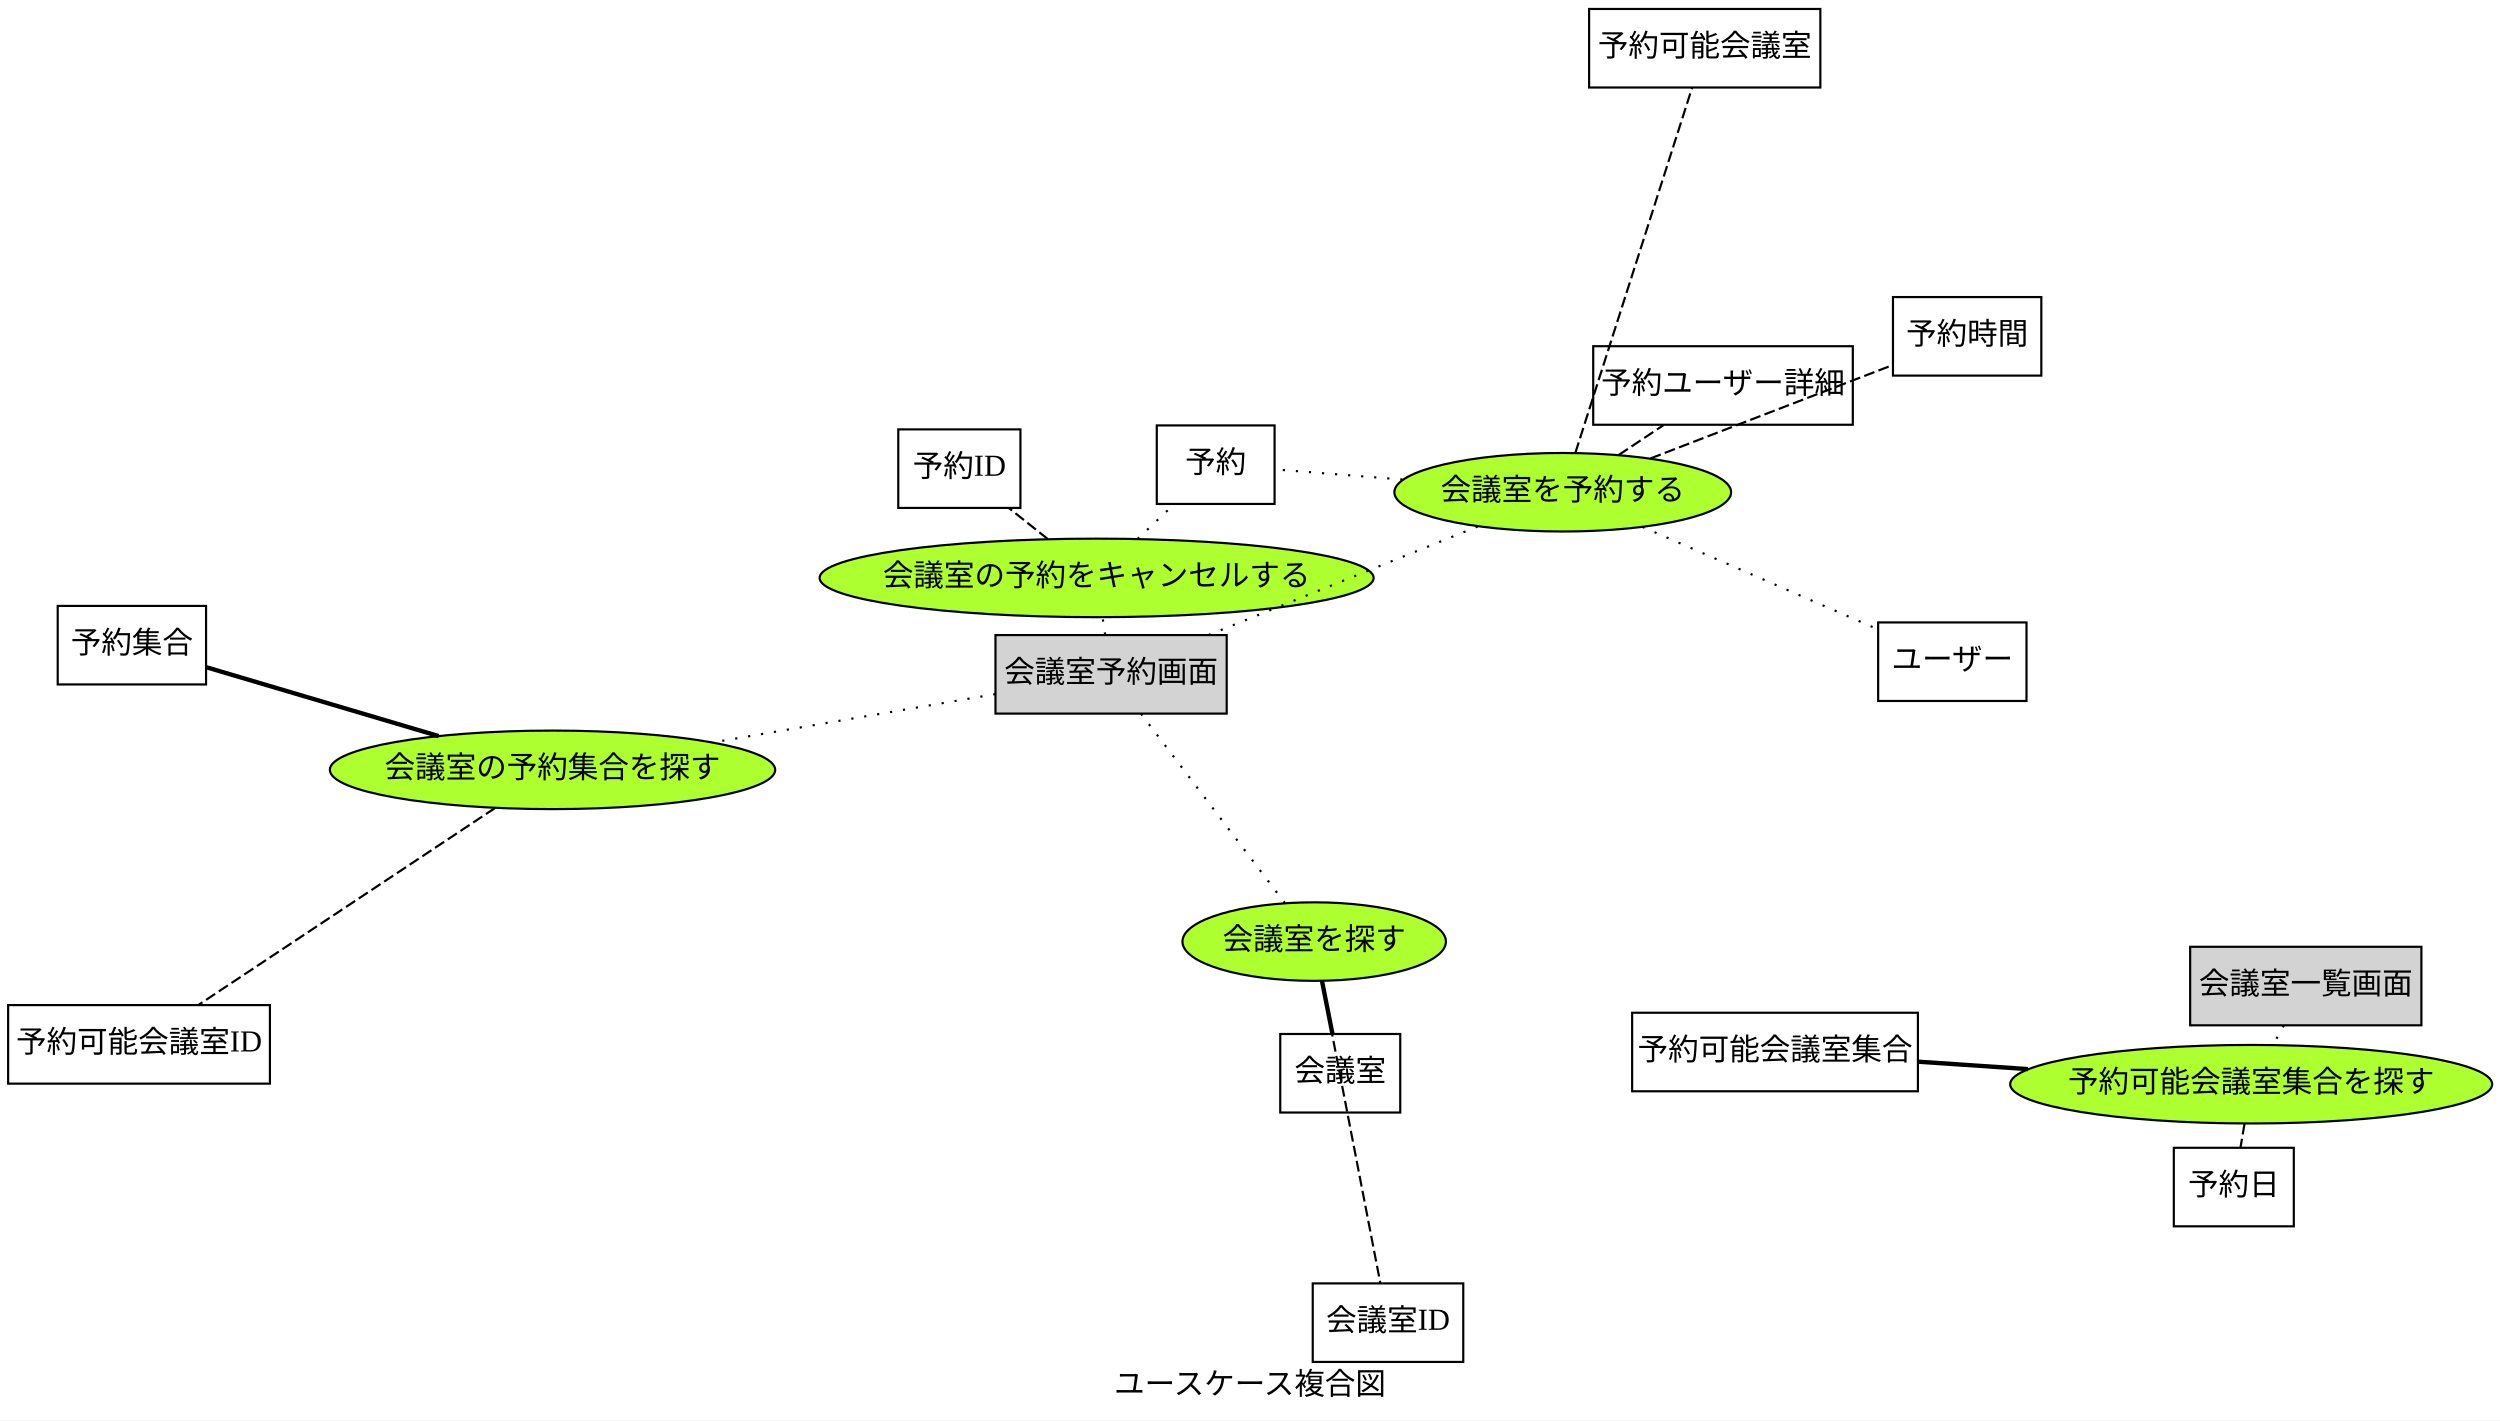
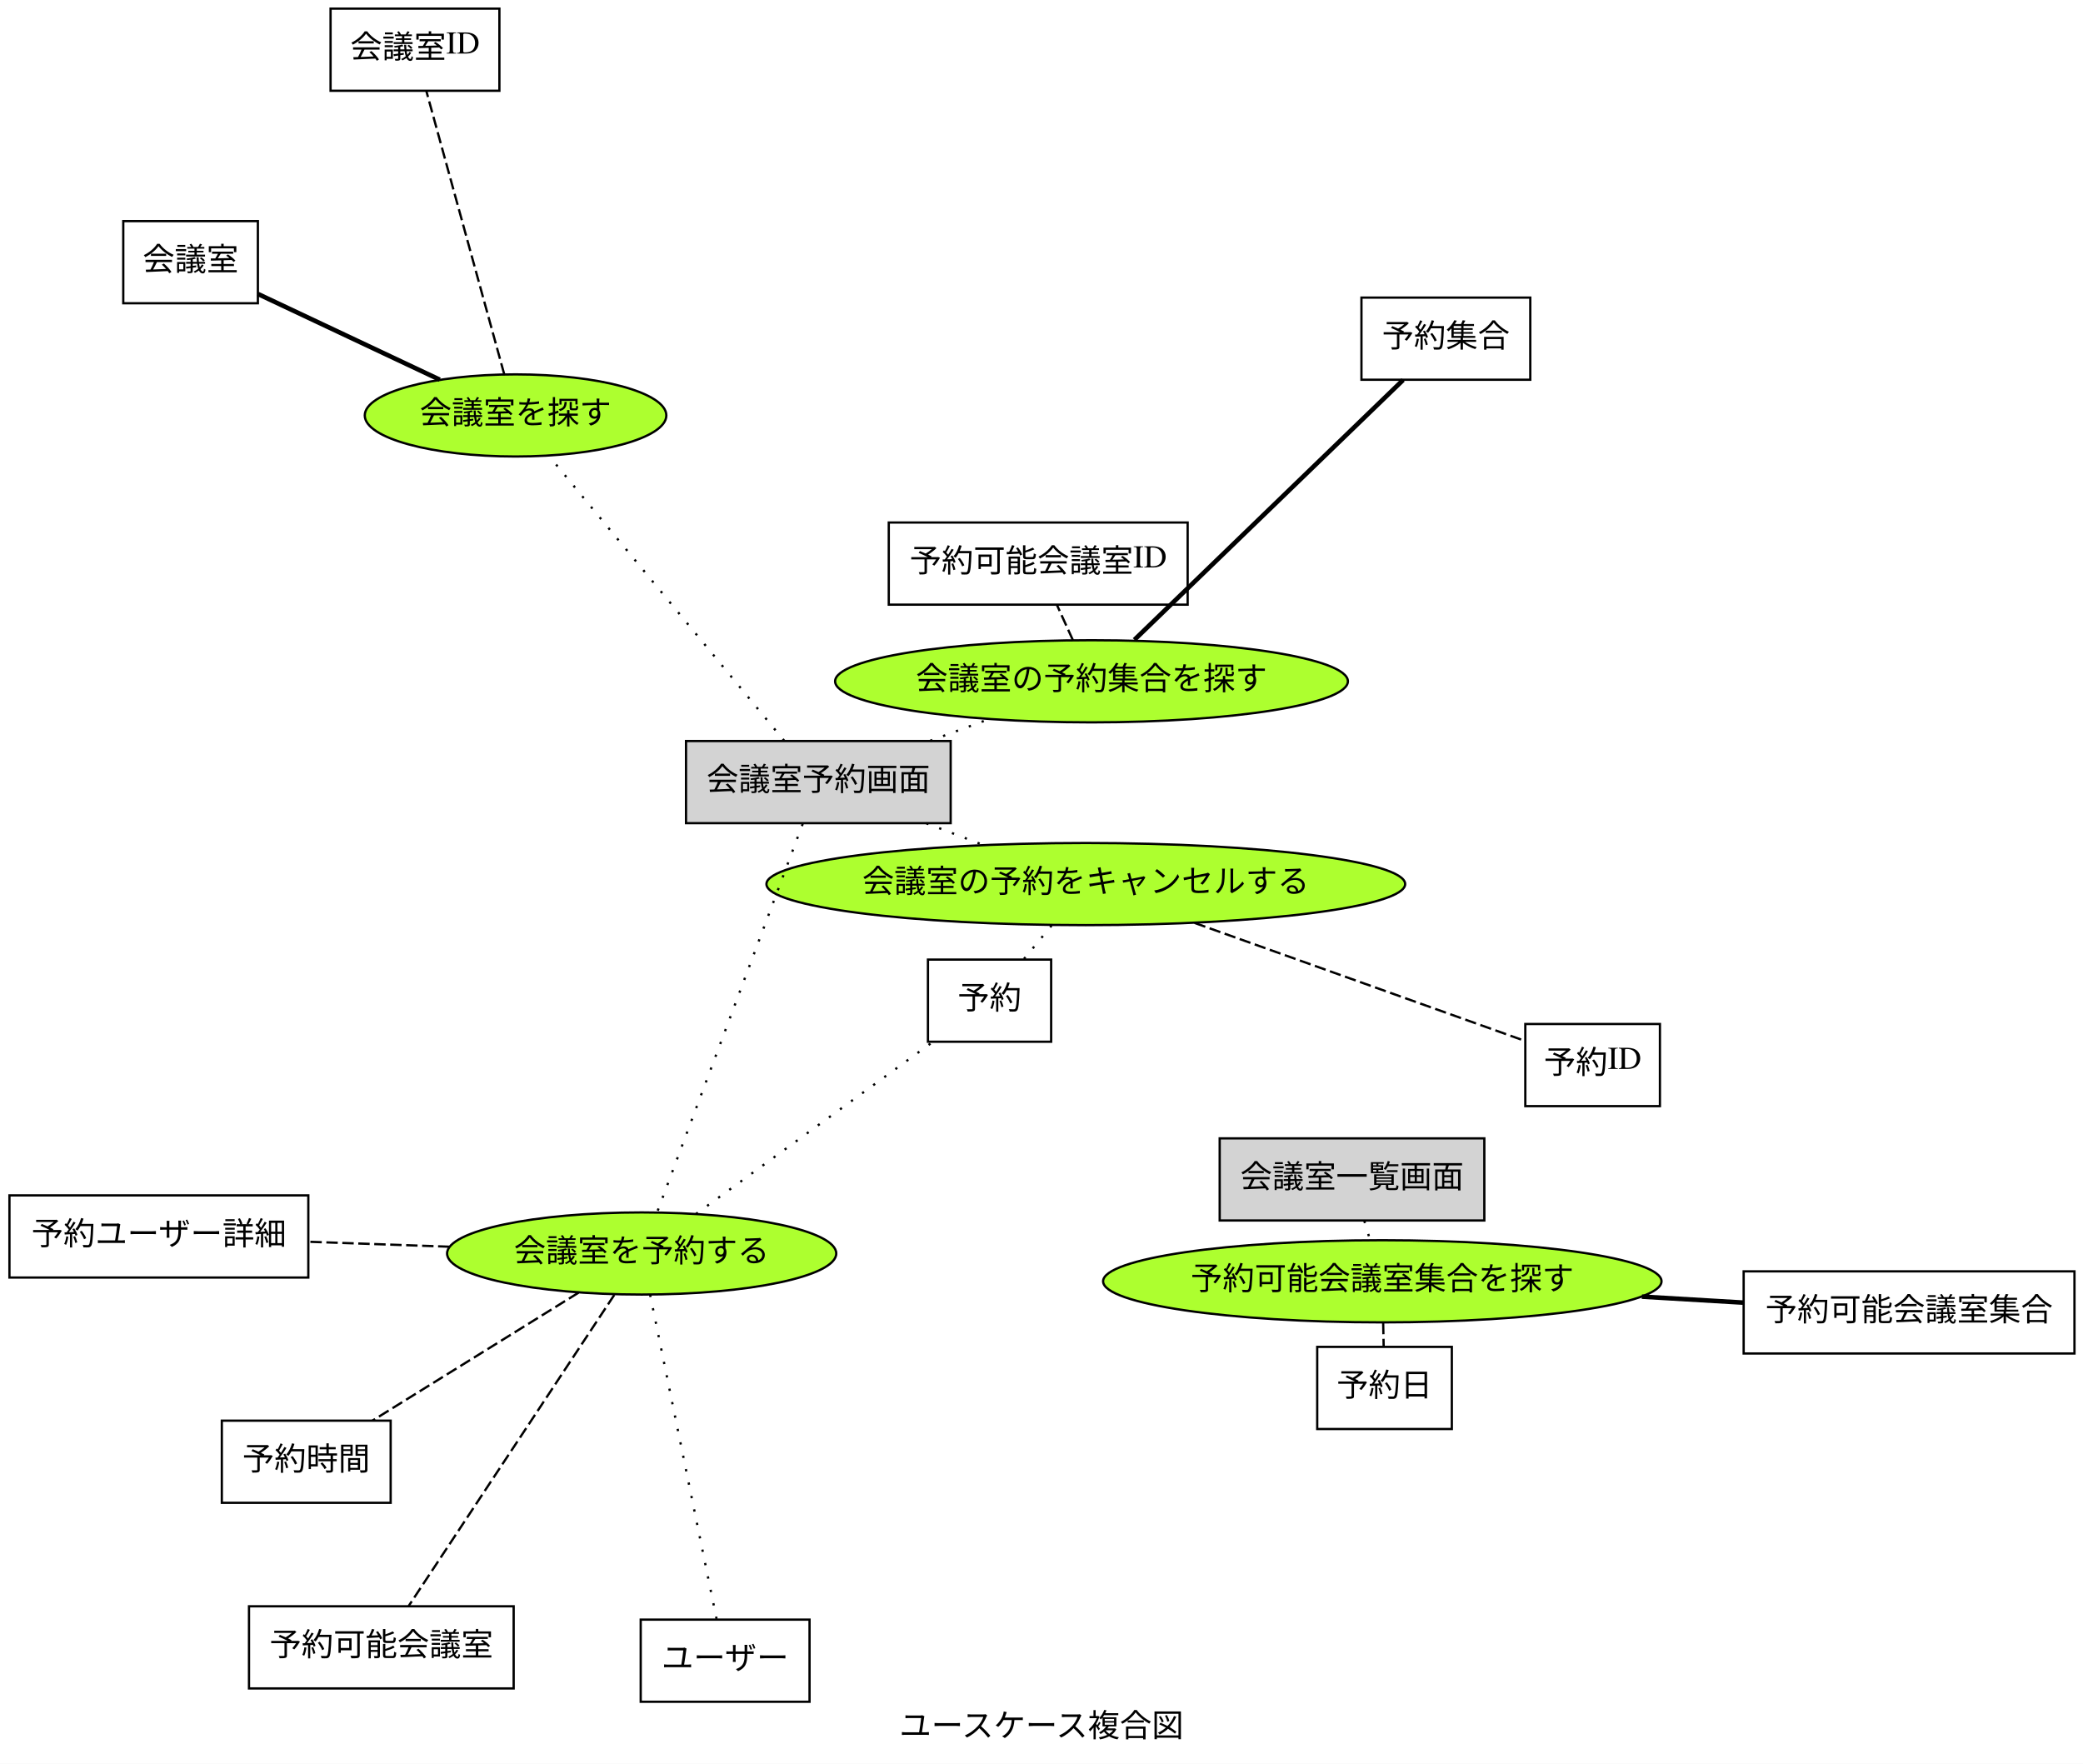
- <svg xmlns="http://www.w3.org/2000/svg" xmlns:xlink="http://www.w3.org/1999/xlink" width="1146px" height="651px" viewBox="0.00 0.00 1146.00 651.00">
-   <g id="graph0" class="graph" transform="scale(1.0 1.0) rotate(0) translate(4 624)">
-     <polygon fill="white" stroke="none" points="-4,27 -4,-624 1142,-624 1142,27 -4,27" />
-     <text text-anchor="middle" x="569" y="15.2" font-family="Times New Roman,serif" font-size="14.00">ユースケース複合図
-         </text>
+ <svg xmlns="http://www.w3.org/2000/svg" xmlns:xlink="http://www.w3.org/1999/xlink" width="913px" height="773px" viewBox="0.00 0.00 913.00 773.00">
+   <g id="graph0" class="graph" transform="scale(1.0 1.0) rotate(0) translate(4 746)">
+     <polygon fill="white" stroke="transparent" points="-4,27 -4,-746 909,-746 909,27 -4,27" />
+     <text text-anchor="middle" x="452.5" y="15.2" font-family="Times,serif" font-size="14.00">ユースケース複合図</text>
    <g id="node1" class="node">
      <g id="a_node1">
        <a xlink:href="https://github.com/system-sekkei/library/tree/master/src/main/java/mrs/application/coordinator/reservation/ReservationCoordinator.java" xlink:title="ReservationCoordinator.cancelReservedMeetingRoom(ReservationId)">
-           <ellipse fill="greenyellow" stroke="black" cx="498.69" cy="-359.085" rx="126.978" ry="18" />
-           <text text-anchor="middle" x="498.69" y="-355.385" font-family="Times New Roman,serif" font-size="14.00">会議室の予約をキャンセルする
-                     </text>
+           <ellipse fill="greenyellow" stroke="black" cx="471.92" cy="-358.53" rx="139.98" ry="18" />
+           <text text-anchor="middle" x="471.92" y="-354.83" font-family="Times,serif" font-size="14.00">会議室の予約をキャンセルする</text>
        </a>
      </g>
    </g>
    <g id="node2" class="node">
      <g id="a_node2">
        <a xlink:title="ReservationId">
-           <polygon fill="none" stroke="black" points="463.767,-427.171 407.767,-427.171 407.767,-391.171 463.767,-391.171 463.767,-427.171" />
-           <text text-anchor="middle" x="435.767" y="-405.471" font-family="Times New Roman,serif" font-size="14.00">予約ID
-         </text>
+           <polygon fill="none" stroke="black" points="723.56,-297.2 664.56,-297.2 664.56,-261.2 723.56,-261.2 723.56,-297.2" />
+           <text text-anchor="middle" x="694.06" y="-275.5" font-family="Times,serif" font-size="14.00">予約ID</text>
        </a>
      </g>
    </g>
    <g id="edge1" class="edge">
-       <path fill="none" stroke="black" stroke-dasharray="5,2" d="M476.328,-376.884C470.535,-381.496 464.292,-386.465 458.481,-391.091" />
+       <path fill="none" stroke="black" stroke-dasharray="5,2" d="M519.58,-341.51C563.56,-325.8 627.49,-302.97 664.52,-289.75" />
    </g>
    <g id="node3" class="node">
      <g id="a_node3">
        <a xlink:title="Reservation">
-           <polygon fill="none" stroke="black" points="580.267,-428.987 526.267,-428.987 526.267,-392.987 580.267,-392.987 580.267,-428.987" />
-           <text text-anchor="middle" x="553.267" y="-407.287" font-family="Times New Roman,serif" font-size="14.00">予約
-         </text>
+           <polygon fill="none" stroke="black" points="456.73,-325.43 402.73,-325.43 402.73,-289.43 456.73,-289.43 456.73,-325.43" />
+           <text text-anchor="middle" x="429.73" y="-303.73" font-family="Times,serif" font-size="14.00">予約</text>
        </a>
      </g>
    </g>
    <g id="edge2" class="edge">
-       <path fill="none" stroke="black" stroke-dasharray="1,5" d="M517.472,-376.947C522.899,-382.108 528.825,-387.743 534.265,-392.916" />
+       <path fill="none" stroke="black" stroke-dasharray="1,5" d="M456.93,-340.37C452.95,-335.55 448.65,-330.35 444.68,-325.53" />
    </g>
    <g id="node4" class="node">
      <g id="a_node4">
        <a xlink:title="ReservationsController">
-           <polygon fill="lightgray" stroke="black" points="558.325,-332.887 452.325,-332.887 452.325,-296.887 558.325,-296.887 558.325,-332.887" />
-           <text text-anchor="middle" x="505.325" y="-311.187" font-family="Times New Roman,serif" font-size="14.00">
-             会議室予約画面
-         </text>
+           <polygon fill="lightgray" stroke="black" points="412.69,-421.22 296.69,-421.22 296.69,-385.22 412.69,-385.22 412.69,-421.22" />
+           <text text-anchor="middle" x="354.69" y="-399.52" font-family="Times,serif" font-size="14.00">会議室予約画面</text>
        </a>
      </g>
    </g>
    <g id="edge3" class="edge">
-       <path fill="none" stroke="black" stroke-dasharray="1,5" d="M502.588,-333.119C502.202,-335.688 501.806,-338.328 501.42,-340.895" />
+       <path fill="none" stroke="black" stroke-dasharray="1,5" d="M402.04,-385.17C410.3,-382.02 418.87,-378.75 427.06,-375.63" />
    </g>
    <g id="node5" class="node">
      <g id="a_node5">
        <a xlink:href="https://github.com/system-sekkei/library/tree/master/src/main/java/mrs/application/coordinator/reservation/ReservationCoordinator.java" xlink:title="ReservationCoordinator.reserveMeetingRoom(ReservedTime, ReservableRoom, ReservationUserDetails)">
-           <ellipse fill="greenyellow" stroke="black" cx="712.365" cy="-398.355" rx="77.187" ry="18" />
-           <text text-anchor="middle" x="712.365" y="-394.655" font-family="Times New Roman,serif" font-size="14.00">
-             会議室を予約する
-         </text>
+           <ellipse fill="greenyellow" stroke="black" cx="277.25" cy="-196.62" rx="85.29" ry="18" />
+           <text text-anchor="middle" x="277.25" y="-192.92" font-family="Times,serif" font-size="14.00">会議室を予約する</text>
        </a>
      </g>
    </g>
    <g id="edge9" class="edge">
-       <path fill="none" stroke="black" stroke-dasharray="1,5" d="M549.995,-332.896C586.846,-347.752 638.597,-368.616 673.695,-382.765" />
+       <path fill="none" stroke="black" stroke-dasharray="1,5" d="M347.82,-384.88C333.09,-345.58 298.62,-253.62 284,-214.62" />
    </g>
    <g id="node10" class="node">
      <g id="a_node10">
        <a xlink:href="https://github.com/system-sekkei/library/tree/master/src/main/java/mrs/application/coordinator/reservation/ReservationCoordinator.java" xlink:title="ReservationCoordinator.searchMeetingRoom(RoomId)">
-           <ellipse fill="greenyellow" stroke="black" cx="598.423" cy="-192.375" rx="60.389" ry="18" />
-           <text text-anchor="middle" x="598.423" y="-188.675" font-family="Times New Roman,serif" font-size="14.00">
-             会議室を探す
-         </text>
+           <ellipse fill="greenyellow" stroke="black" cx="221.97" cy="-563.92" rx="66.09" ry="18" />
+           <text text-anchor="middle" x="221.97" y="-560.22" font-family="Times,serif" font-size="14.00">会議室を探す</text>
        </a>
      </g>
    </g>
    <g id="edge12" class="edge">
-       <path fill="none" stroke="black" stroke-dasharray="1,5" d="M519.062,-296.81C536.765,-273.514 567.35,-233.266 584.933,-210.128" />
+       <path fill="none" stroke="black" stroke-dasharray="1,5" d="M339.73,-421.34C314.1,-452.37 262.13,-515.29 236.68,-546.1" />
    </g>
    <g id="node17" class="node">
      <g id="a_node17">
        <a xlink:href="https://github.com/system-sekkei/library/tree/master/src/main/java/mrs/application/coordinator/reservation/ReservationCoordinator.java" xlink:title="ReservationCoordinator.searchReservations(ReservableRoomId)">
-           <ellipse fill="greenyellow" stroke="black" cx="249.277" cy="-271.101" rx="102.082" ry="18" />
-           <text text-anchor="middle" x="249.277" y="-267.401" font-family="Times New Roman,serif" font-size="14.00">
-             会議室の予約集合を探す
-         </text>
+           <ellipse fill="greenyellow" stroke="black" cx="474.42" cy="-447.4" rx="112.38" ry="18" />
+           <text text-anchor="middle" x="474.42" y="-443.7" font-family="Times,serif" font-size="14.00">会議室の予約集合を探す</text>
        </a>
      </g>
    </g>
    <g id="edge18" class="edge">
-       <path fill="none" stroke="black" stroke-dasharray="1,5" d="M452.272,-305.815C414.773,-299.402 364.024,-290.724 322.65,-283.648" />
+       <path fill="none" stroke="black" stroke-dasharray="1,5" d="M403.73,-421.32C412.26,-424.46 421.09,-427.72 429.49,-430.82" />
    </g>
    <g id="edge7" class="edge">
-       <path fill="none" stroke="black" stroke-dasharray="1,5" d="M638.87,-404.19C618.027,-405.845 596.626,-407.544 580.436,-408.83" />
+       <path fill="none" stroke="black" stroke-dasharray="1,5" d="M301.08,-213.94C329.3,-234.45 376.11,-268.46 404.81,-289.32" />
    </g>
    <g id="node6" class="node">
      <g id="a_node6">
        <a xlink:title="ReservationUserDetails">
-           <polygon fill="none" stroke="black" points="845.33,-465.295 726.33,-465.295 726.33,-429.295 845.33,-429.295 845.33,-465.295" />
-           <text text-anchor="middle" x="785.83" y="-443.595" font-family="Times New Roman,serif" font-size="14.00">
-             予約ユーザー詳細
-         </text>
+           <polygon fill="none" stroke="black" points="131.14,-222.08 0.14,-222.08 0.14,-186.08 131.14,-186.08 131.14,-222.08" />
+           <text text-anchor="middle" x="65.64" y="-200.38" font-family="Times,serif" font-size="14.00">予約ユーザー詳細</text>
        </a>
      </g>
    </g>
    <g id="edge4" class="edge">
-       <path fill="none" stroke="black" stroke-dasharray="5,2" d="M738.06,-415.472C744.68,-419.882 751.828,-424.644 758.527,-429.106" />
+       <path fill="none" stroke="black" stroke-dasharray="5,2" d="M193.01,-199.59C172.5,-200.31 150.85,-201.07 131.34,-201.76" />
    </g>
    <g id="node7" class="node">
      <g id="a_node7">
        <a xlink:title="ReservableRoom">
-           <polygon fill="none" stroke="black" points="830.448,-619.892 724.448,-619.892 724.448,-583.892 830.448,-583.892 830.448,-619.892" />
-           <text text-anchor="middle" x="777.448" y="-598.192" font-family="Times New Roman,serif" font-size="14.00">
-             予約可能会議室
-         </text>
+           <polygon fill="none" stroke="black" points="221.14,-41.99 105.14,-41.99 105.14,-5.99 221.14,-5.99 221.14,-41.99" />
+           <text text-anchor="middle" x="163.14" y="-20.29" font-family="Times,serif" font-size="14.00">予約可能会議室</text>
        </a>
      </g>
    </g>
    <g id="edge5" class="edge">
-       <path fill="none" stroke="black" stroke-dasharray="5,2" d="M718.141,-416.418C730.492,-455.042 759.347,-545.281 771.686,-583.87" />
+       <path fill="none" stroke="black" stroke-dasharray="5,2" d="M265.25,-178.47C243.34,-145.32 197.07,-75.32 175.14,-42.15" />
    </g>
    <g id="node8" class="node">
      <g id="a_node8">
        <a xlink:title="ReservedTime">
-           <polygon fill="none" stroke="black" points="931.741,-487.824 863.741,-487.824 863.741,-451.824 931.741,-451.824 931.741,-487.824" />
-           <text text-anchor="middle" x="897.741" y="-466.124" font-family="Times New Roman,serif" font-size="14.00">予約時間
-         </text>
+           <polygon fill="none" stroke="black" points="167.23,-123.35 93.23,-123.35 93.23,-87.35 167.23,-87.35 167.23,-123.35" />
+           <text text-anchor="middle" x="130.23" y="-101.65" font-family="Times,serif" font-size="14.00">予約時間</text>
        </a>
      </g>
    </g>
    <g id="edge6" class="edge">
-       <path fill="none" stroke="black" stroke-dasharray="5,2" d="M752.589,-413.863C785.706,-426.631 832.147,-444.535 863.506,-456.625" />
+       <path fill="none" stroke="black" stroke-dasharray="5,2" d="M249.6,-179.46C223.81,-163.45 185.49,-139.66 159.27,-123.38" />
    </g>
    <g id="node9" class="node">
      <g id="a_node9">
        <a xlink:title="User">
-           <polygon fill="none" stroke="black" points="924.947,-338.674 856.947,-338.674 856.947,-302.674 924.947,-302.674 924.947,-338.674" />
-           <text text-anchor="middle" x="890.947" y="-316.974" font-family="Times New Roman,serif" font-size="14.00">ユーザー
-         </text>
+           <polygon fill="none" stroke="black" points="350.83,-36.15 276.83,-36.15 276.83,-0.15 350.83,-0.15 350.83,-36.15" />
+           <text text-anchor="middle" x="313.83" y="-14.45" font-family="Times,serif" font-size="14.00">ユーザー</text>
        </a>
      </g>
    </g>
    <g id="edge8" class="edge">
-       <path fill="none" stroke="black" stroke-dasharray="1,5" d="M748.935,-382.448C780.568,-368.688 825.956,-348.944 856.846,-335.508" />
+       <path fill="none" stroke="black" stroke-dasharray="1,5" d="M280.96,-178.53C287.97,-144.32 303.09,-70.54 310.11,-36.29" />
    </g>
    <g id="node12" class="node">
      <g id="a_node12">
        <a xlink:title="RoomId">
-           <polygon fill="none" stroke="black" points="666.757,-35.69 597.757,-35.69 597.757,0.31 666.757,0.31 666.757,-35.69" />
-           <text text-anchor="middle" x="632.257" y="-13.99" font-family="Times New Roman,serif" font-size="14.00">
-             会議室ID
-         </text>
+           <polygon fill="none" stroke="black" points="214.89,-742.22 140.89,-742.22 140.89,-706.22 214.89,-706.22 214.89,-742.22" />
+           <text text-anchor="middle" x="177.89" y="-720.52" font-family="Times,serif" font-size="14.00">会議室ID</text>
        </a>
      </g>
    </g>
    <g id="edge11" class="edge">
-       <path fill="none" stroke="black" stroke-dasharray="5,2" d="M601.917,-174.339C608.4,-140.865 622.224,-69.487 628.732,-35.89" />
+       <path fill="none" stroke="black" stroke-dasharray="5,2" d="M217,-581.99C208.53,-612.78 191.41,-675.05 182.91,-705.96" />
    </g>
    <g id="node11" class="node">
      <g id="a_node11">
        <a xlink:title="MeetingRoom">
-           <polygon fill="none" stroke="black" points="637.871,-150.018 582.871,-150.018 582.871,-114.018 637.871,-114.018 637.871,-150.018" />
-           <text text-anchor="middle" x="610.371" y="-128.318" font-family="Times New Roman,serif" font-size="14.00">会議室
-         </text>
+           <polygon fill="none" stroke="black" points="109.03,-649.09 50.03,-649.09 50.03,-613.09 109.03,-613.09 109.03,-649.09" />
+           <text text-anchor="middle" x="79.53" y="-627.39" font-family="Times,serif" font-size="14.00">会議室</text>
        </a>
      </g>
    </g>
    <g id="edge10" class="edge">
-       <path fill="none" stroke="black" stroke-width="2" d="M606.786,-150.127C605.274,-157.766 603.518,-166.641 602.006,-174.279" />
+       <path fill="none" stroke="black" stroke-width="2" d="M109.04,-617.17C132.27,-606.22 164.63,-590.96 188.76,-579.58" />
    </g>
    <g id="node13" class="node">
      <g id="a_node13">
        <a xlink:href="https://github.com/system-sekkei/library/tree/master/src/main/java/mrs/application/coordinator/reservation/ReservationCoordinator.java" xlink:title="ReservationCoordinator.searchReservableRooms(ReservedDate)">
-           <ellipse fill="greenyellow" stroke="black" cx="1027.94" cy="-126.999" rx="110.48" ry="18" />
-           <text text-anchor="middle" x="1027.94" y="-123.299" font-family="Times New Roman,serif" font-size="14.00">
-             予約可能会議室集合を探す
-         </text>
+           <ellipse fill="greenyellow" stroke="black" cx="601.88" cy="-184.43" rx="122.38" ry="18" />
+           <text text-anchor="middle" x="601.88" y="-180.73" font-family="Times,serif" font-size="14.00">予約可能会議室集合を探す</text>
        </a>
      </g>
    </g>
    <g id="node15" class="node">
      <g id="a_node15">
        <a xlink:title="ReservedDate">
-           <polygon fill="none" stroke="black" points="1047.48,-97.851 992.477,-97.851 992.477,-61.851 1047.48,-61.851 1047.48,-97.851" />
-           <text text-anchor="middle" x="1019.98" y="-76.151" font-family="Times New Roman,serif" font-size="14.00">予約日
-         </text>
+           <polygon fill="none" stroke="black" points="632.35,-155.69 573.35,-155.69 573.35,-119.69 632.35,-119.69 632.35,-155.69" />
+           <text text-anchor="middle" x="602.85" y="-133.99" font-family="Times,serif" font-size="14.00">予約日</text>
        </a>
      </g>
    </g>
    <g id="edge14" class="edge">
-       <path fill="none" stroke="black" stroke-dasharray="5,2" d="M1024.89,-108.905C1024.29,-105.373 1023.66,-101.668 1023.07,-98.13" />
+       <path fill="none" stroke="black" stroke-dasharray="5,2" d="M602.26,-166.23C602.33,-162.85 602.4,-159.31 602.47,-155.93" />
    </g>
    <g id="node14" class="node">
      <g id="a_node14">
        <a xlink:title="ReservableRooms">
-           <polygon fill="none" stroke="black" points="875.173,-159.757 744.173,-159.757 744.173,-123.757 875.173,-123.757 875.173,-159.757" />
-           <text text-anchor="middle" x="809.673" y="-138.057" font-family="Times New Roman,serif" font-size="14.00">
-             予約可能会議室集合
-         </text>
+           <polygon fill="none" stroke="black" points="905.26,-188.79 760.26,-188.79 760.26,-152.79 905.26,-152.79 905.26,-188.79" />
+           <text text-anchor="middle" x="832.76" y="-167.09" font-family="Times,serif" font-size="14.00">予約可能会議室集合</text>
        </a>
      </g>
    </g>
    <g id="edge13" class="edge">
-       <path fill="none" stroke="black" stroke-width="2" d="M875.457,-137.309C891.273,-136.239 908.539,-135.072 925.584,-133.92" />
+       <path fill="none" stroke="black" stroke-width="2" d="M760.02,-175.09C745.88,-175.92 730.74,-176.82 715.64,-177.71" />
    </g>
    <g id="node16" class="node">
      <g id="a_node16">
        <a xlink:title="RoomsController">
-           <polygon fill="lightgray" stroke="black" points="1105.97,-189.998 999.969,-189.998 999.969,-153.998 1105.97,-153.998 1105.97,-189.998" />
-           <text text-anchor="middle" x="1052.97" y="-168.298" font-family="Times New Roman,serif" font-size="14.00">
-             会議室一覧画面
-         </text>
+           <polygon fill="lightgray" stroke="black" points="646.6,-247.08 530.6,-247.08 530.6,-211.08 646.6,-211.08 646.6,-247.08" />
+           <text text-anchor="middle" x="588.6" y="-225.38" font-family="Times,serif" font-size="14.00">会議室一覧画面</text>
        </a>
      </g>
    </g>
    <g id="edge15" class="edge">
-       <path fill="none" stroke="black" stroke-dasharray="1,5" d="M1042.93,-153.954C1041.3,-151.02 1039.61,-147.981 1037.98,-145.046" />
+       <path fill="none" stroke="black" stroke-dasharray="1,5" d="M594,-210.92C594.83,-208.12 595.69,-205.23 596.53,-202.43" />
    </g>
    <g id="node19" class="node">
      <g id="a_node19">
        <a xlink:title="ReservableRoomId">
-           <polygon fill="none" stroke="black" points="119.73,-163.263 -0.27,-163.263 -0.27,-127.263 119.73,-127.263 119.73,-163.263" />
-           <text text-anchor="middle" x="59.73" y="-141.563" font-family="Times New Roman,serif" font-size="14.00">
-             予約可能会議室ID
-         </text>
+           <polygon fill="none" stroke="black" points="516.56,-516.99 385.56,-516.99 385.56,-480.99 516.56,-480.99 516.56,-516.99" />
+           <text text-anchor="middle" x="451.06" y="-495.29" font-family="Times,serif" font-size="14.00">予約可能会議室ID</text>
        </a>
      </g>
    </g>
    <g id="edge17" class="edge">
-       <path fill="none" stroke="black" stroke-dasharray="5,2" d="M222.921,-253.604C187.114,-229.832 123.408,-187.539 87.089,-163.427" />
+       <path fill="none" stroke="black" stroke-dasharray="5,2" d="M466.25,-465.45C463.98,-470.44 461.53,-475.87 459.26,-480.87" />
    </g>
    <g id="node18" class="node">
      <g id="a_node18">
        <a xlink:title="Reservations">
-           <polygon fill="none" stroke="black" points="90.454,-346.248 22.454,-346.248 22.454,-310.248 90.454,-310.248 90.454,-346.248" />
-           <text text-anchor="middle" x="56.454" y="-324.548" font-family="Times New Roman,serif" font-size="14.00">予約集合
-         </text>
+           <polygon fill="none" stroke="black" points="666.74,-615.57 592.74,-615.57 592.74,-579.57 666.74,-579.57 666.74,-615.57" />
+           <text text-anchor="middle" x="629.74" y="-593.87" font-family="Times,serif" font-size="14.00">予約集合</text>
        </a>
      </g>
    </g>
    <g id="edge16" class="edge">
-       <path fill="none" stroke="black" stroke-width="2" d="M90.483,-318.163C119.999,-309.415 163.185,-296.616 197.071,-286.573" />
+       <path fill="none" stroke="black" stroke-width="2" d="M611,-579.46C581.15,-550.6 523.11,-494.49 493.22,-465.58" />
    </g>
  </g>
</svg>
